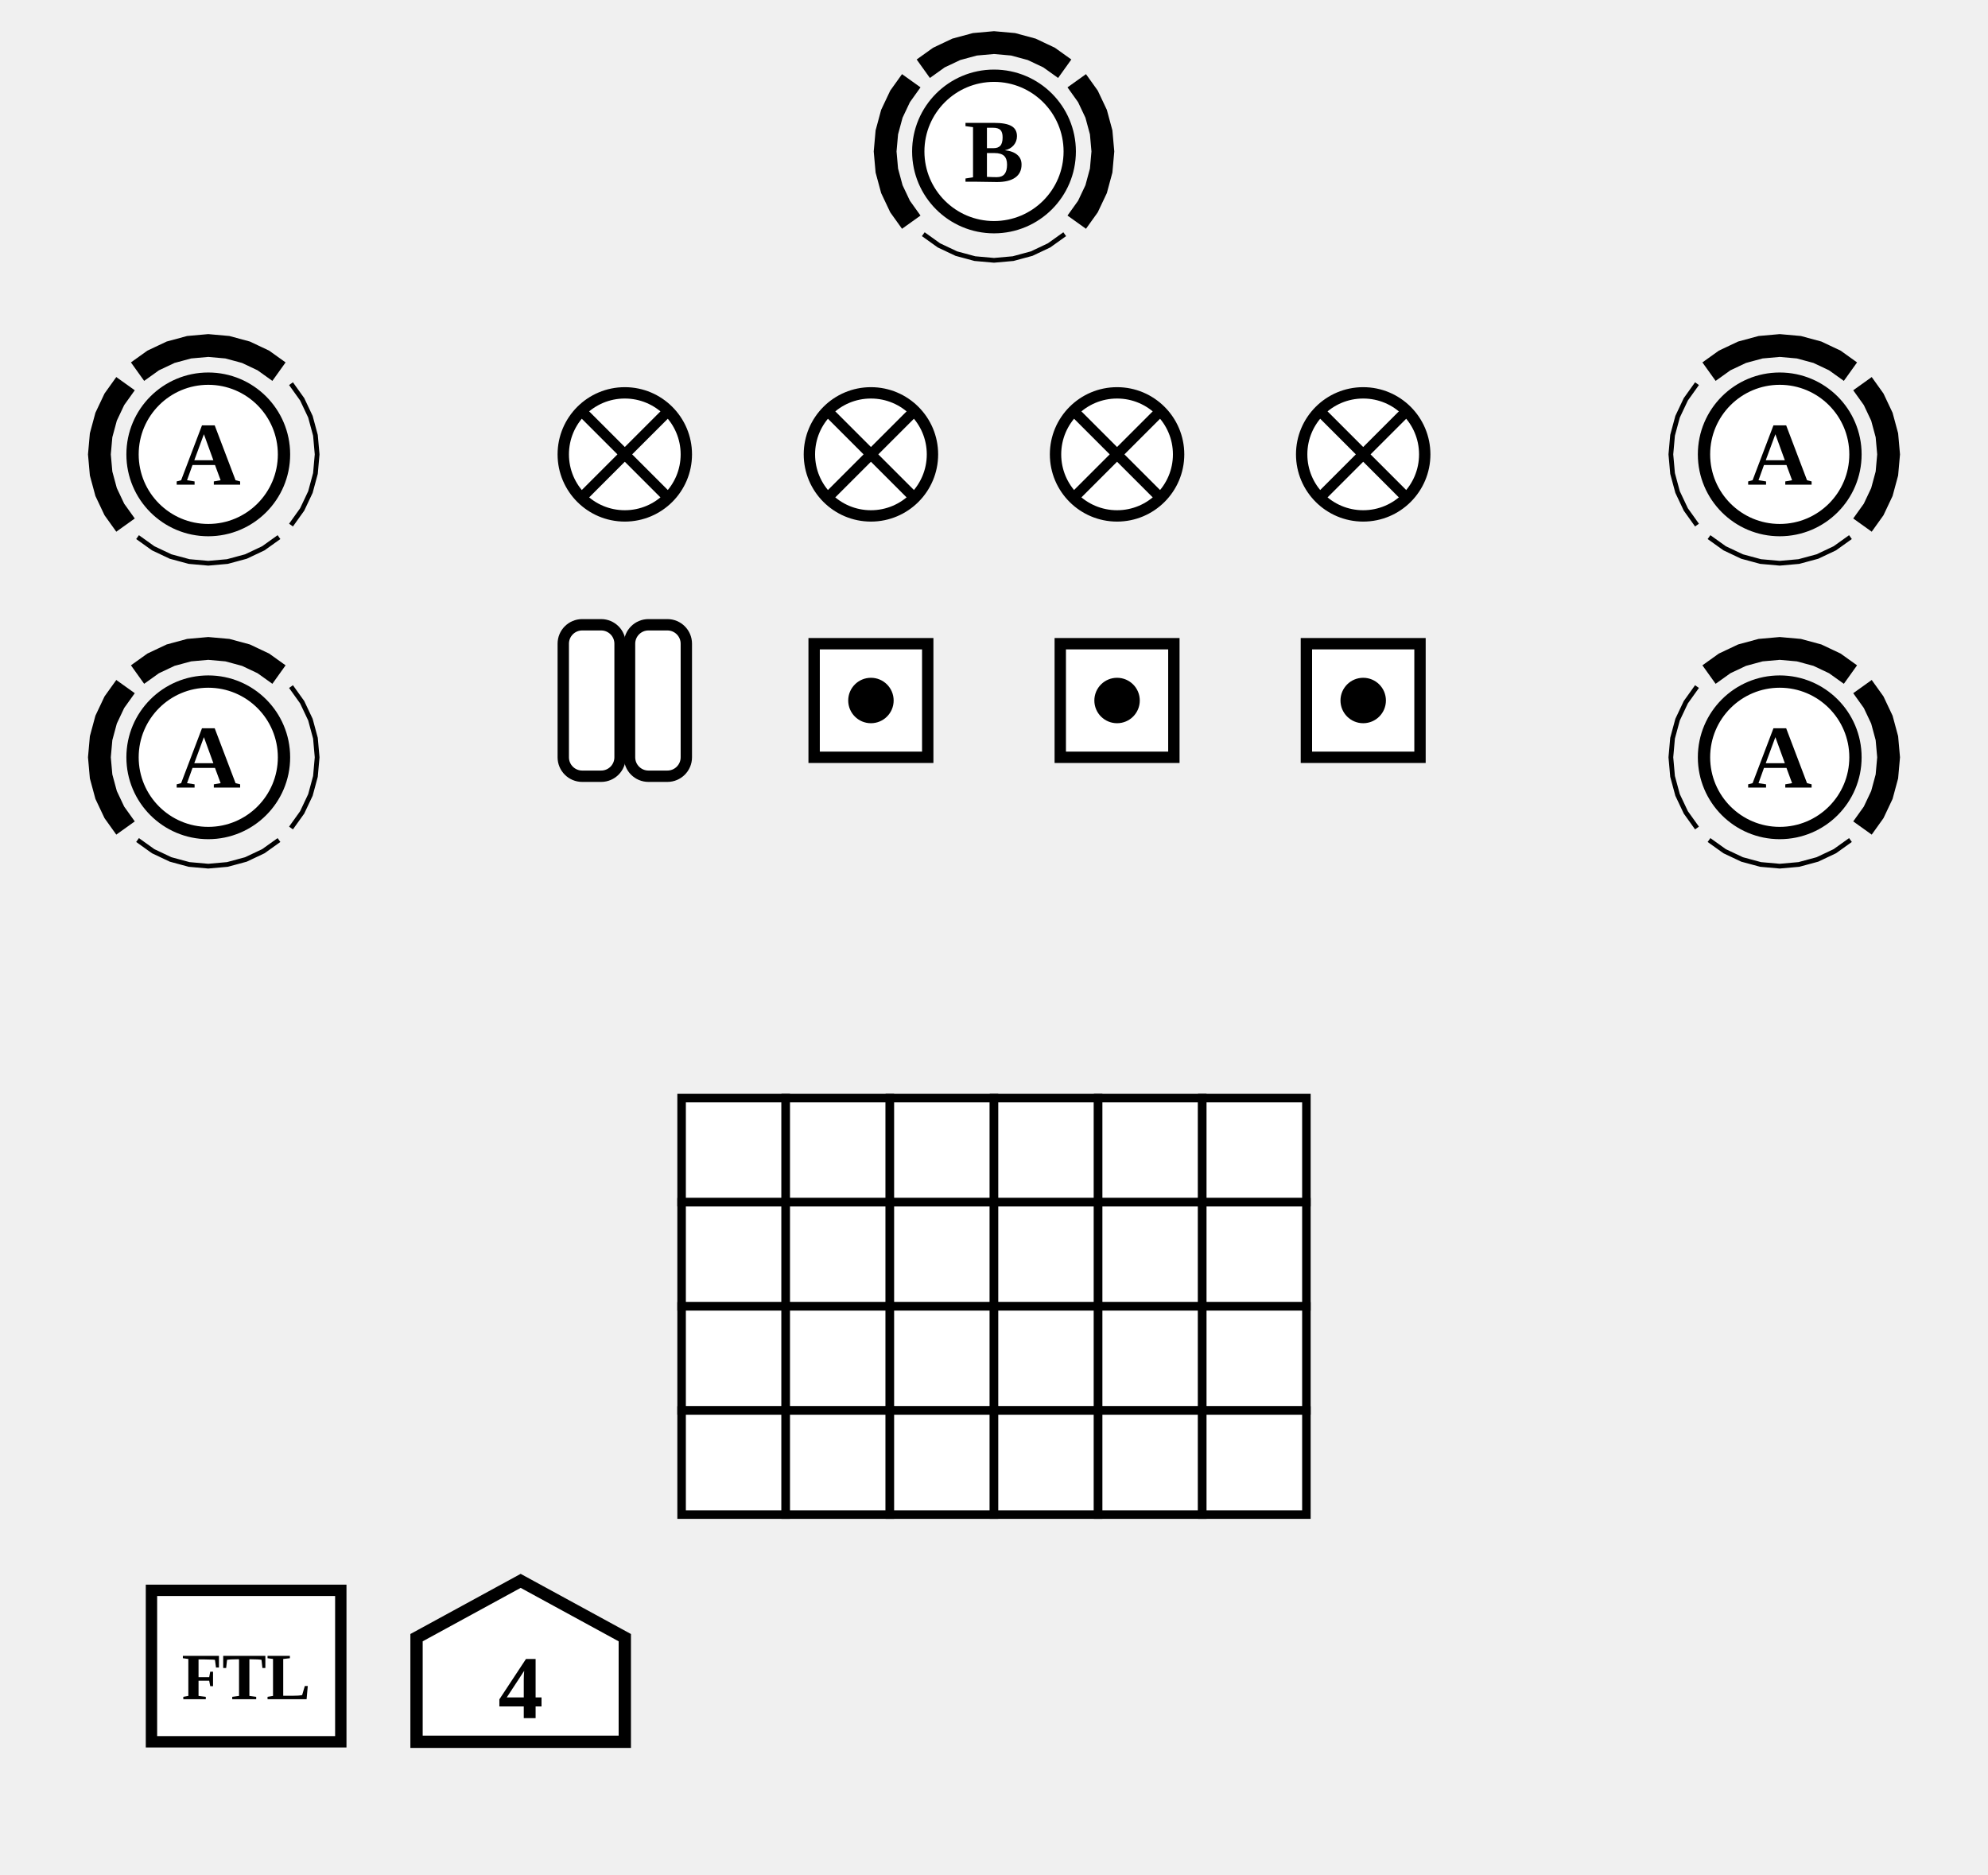
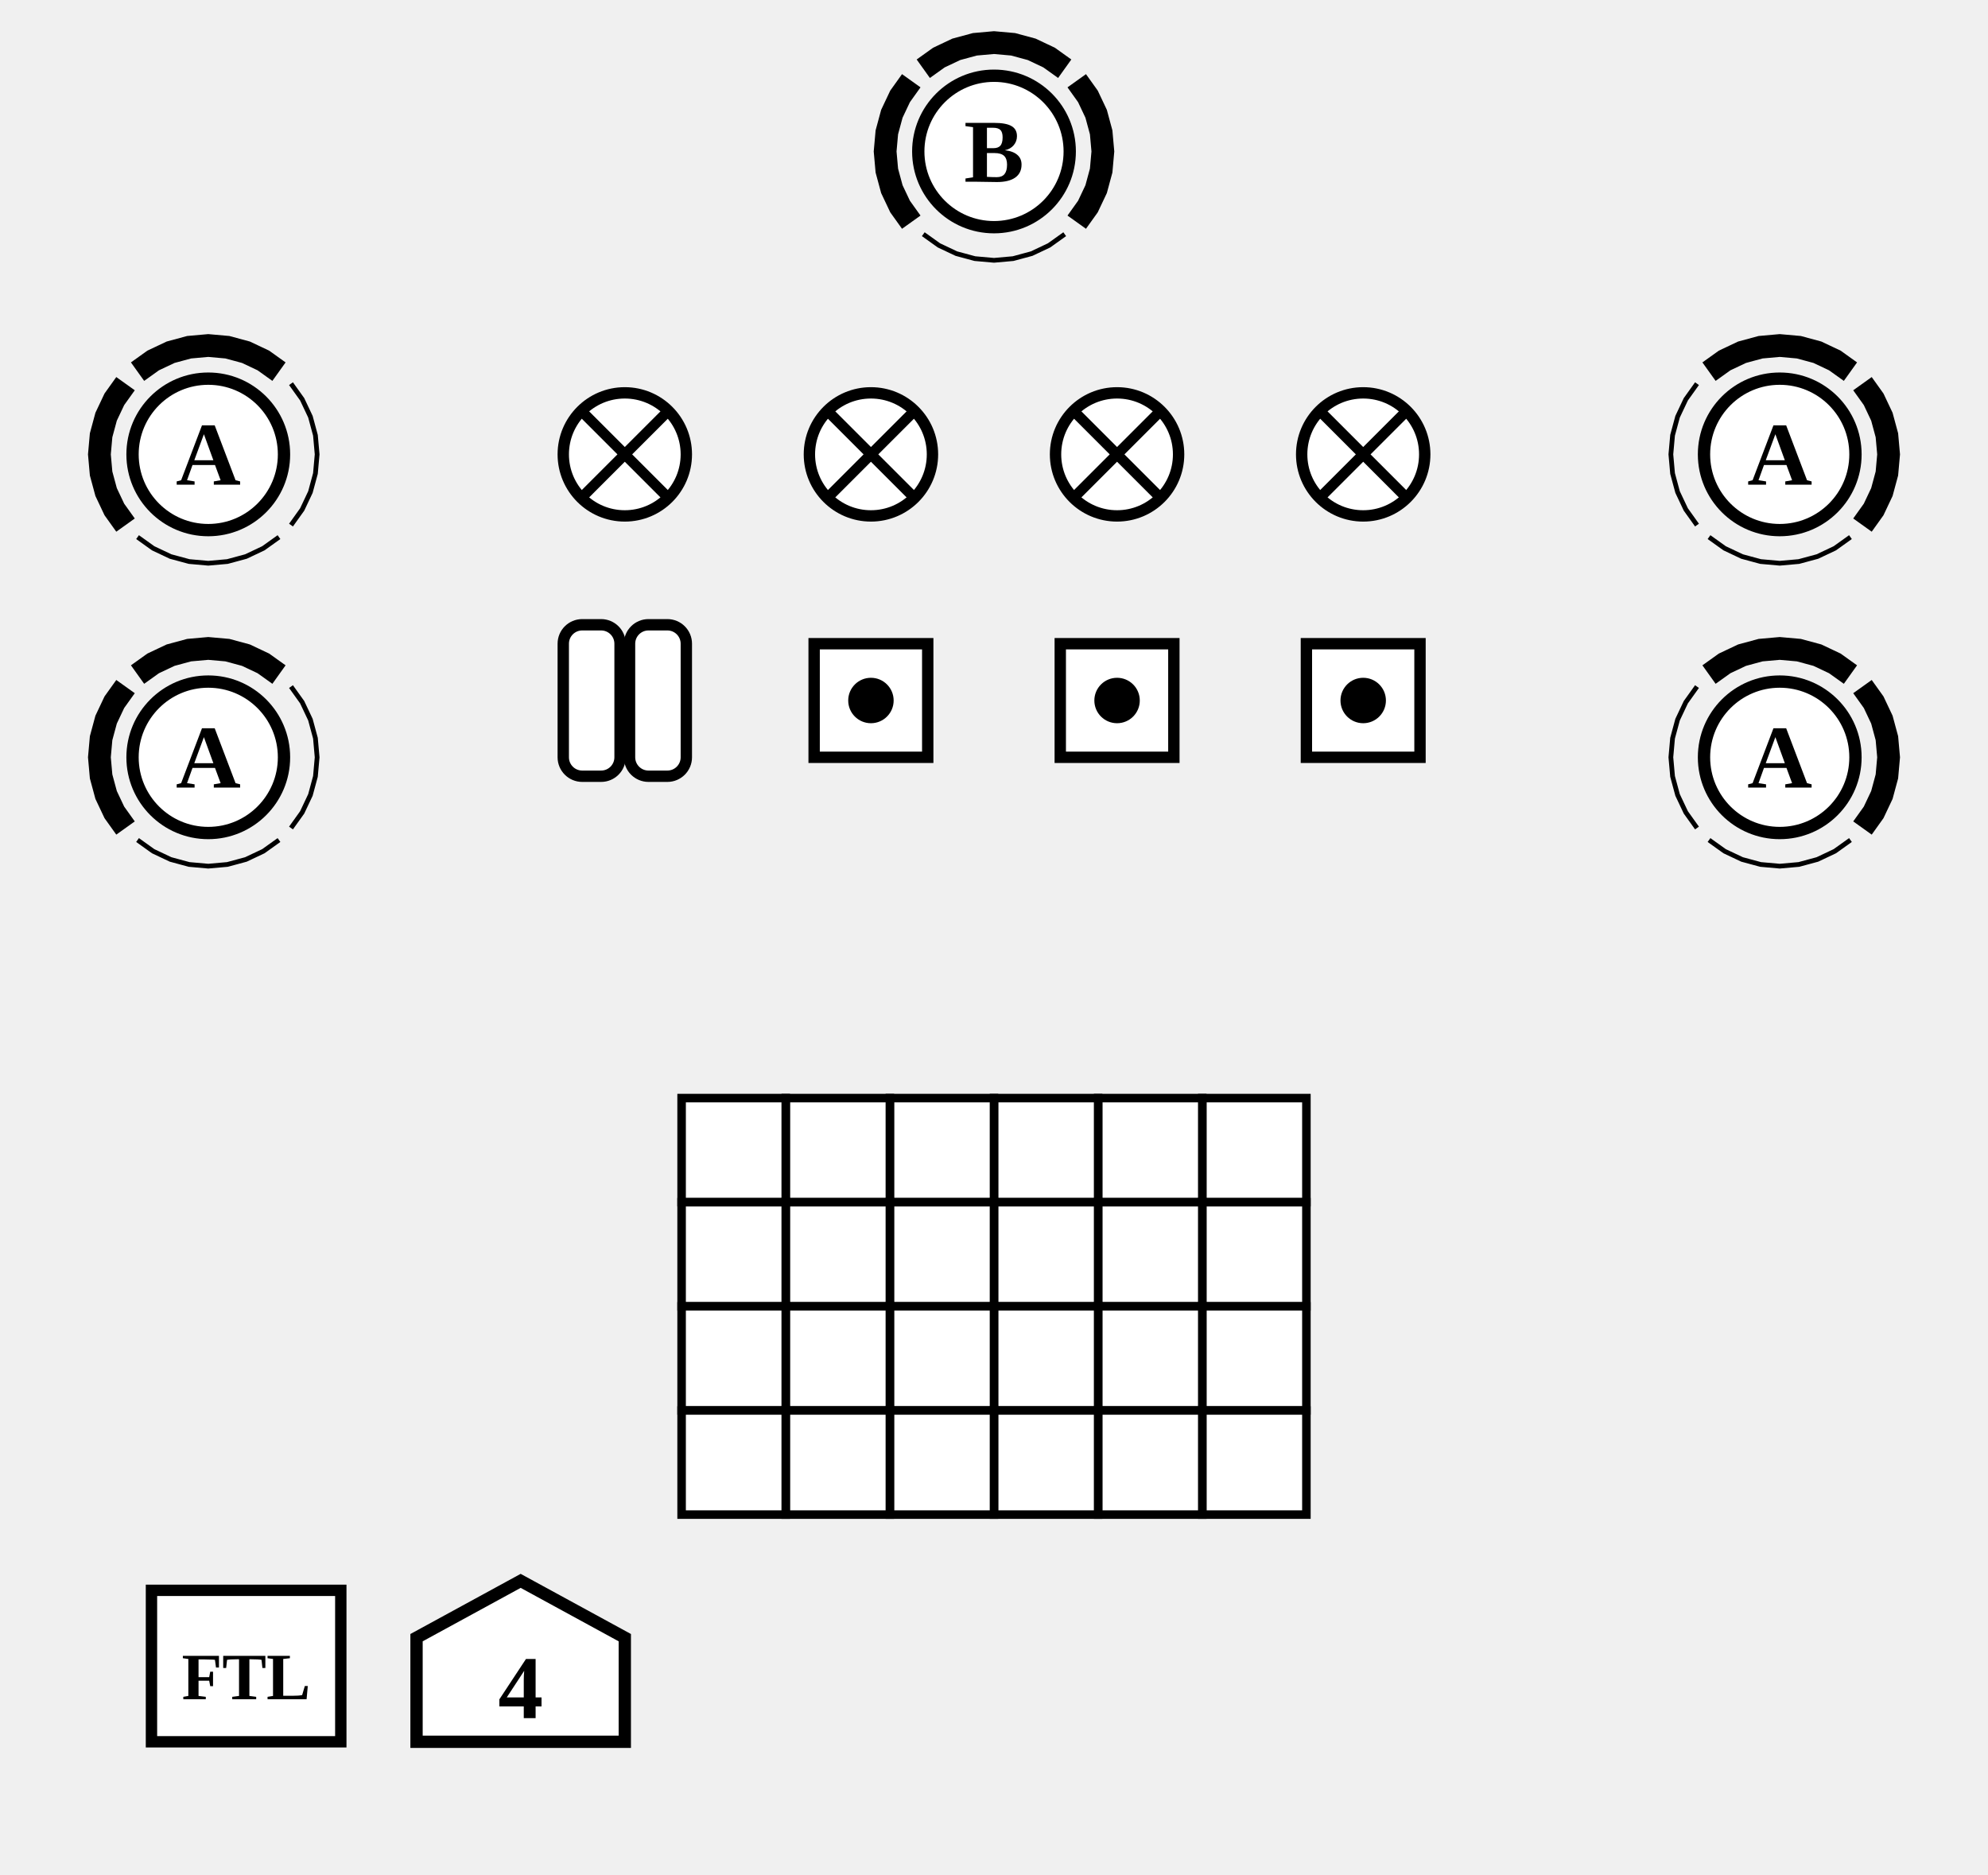
<svg xmlns="http://www.w3.org/2000/svg" viewBox="0 0 210 198" class="ssd">
  <circle cx="105" cy="16" r="8" fill="white" stroke="black" stroke-width="1.3" data-ref="system:s1" />
  <text x="105" y="19.2" font-size="9.5" text-anchor="middle" fill="black" font-weight="700" data-ref="system:s1">B</text>
  <path d="M97.53 7.26 L99.18 6.08 L101.02 5.21 L102.98 4.68 L105 4.5 L107.02 4.68 L108.98 5.21 L110.82 6.08 L112.47 7.26" fill="none" stroke="black" stroke-width="2.4" data-ref="system:s1" />
  <path d="M113.74 8.53 L114.92 10.18 L115.79 12.02 L116.32 13.98 L116.5 16 L116.32 18.02 L115.79 19.98 L114.92 21.82 L113.74 23.47" fill="none" stroke="black" stroke-width="2.4" data-ref="system:s1" />
  <path d="M112.47 24.74 L110.82 25.92 L108.98 26.79 L107.02 27.32 L105 27.5 L102.98 27.32 L101.02 26.79 L99.18 25.92 L97.53 24.74" fill="none" stroke="black" stroke-width="0.5" data-ref="system:s1" />
  <path d="M96.26 23.47 L95.08 21.82 L94.21 19.98 L93.68 18.02 L93.5 16 L93.68 13.98 L94.21 12.02 L95.08 10.18 L96.26 8.53" fill="none" stroke="black" stroke-width="2.4" data-ref="system:s1" />
  <circle cx="22" cy="48" r="8" fill="white" stroke="black" stroke-width="1.3" data-ref="system:s2" />
  <text x="22" y="51.2" font-size="9.5" text-anchor="middle" fill="black" font-weight="700" data-ref="system:s2">A</text>
  <path d="M14.53 39.26 L16.18 38.08 L18.02 37.21 L19.98 36.68 L22 36.5 L24.02 36.68 L25.98 37.21 L27.82 38.08 L29.47 39.26" fill="none" stroke="black" stroke-width="2.4" data-ref="system:s2" />
  <path d="M30.74 40.53 L31.92 42.18 L32.79 44.02 L33.32 45.98 L33.5 48 L33.32 50.02 L32.79 51.98 L31.92 53.82 L30.74 55.47" fill="none" stroke="black" stroke-width="0.5" data-ref="system:s2" />
  <path d="M29.47 56.74 L27.82 57.92 L25.98 58.79 L24.02 59.32 L22 59.5 L19.98 59.32 L18.02 58.79 L16.18 57.92 L14.53 56.74" fill="none" stroke="black" stroke-width="0.5" data-ref="system:s2" />
  <path d="M13.26 55.47 L12.08 53.82 L11.21 51.98 L10.68 50.02 L10.5 48 L10.68 45.98 L11.21 44.02 L12.08 42.18 L13.26 40.53" fill="none" stroke="black" stroke-width="2.4" data-ref="system:s2" />
  <circle cx="22" cy="80" r="8" fill="white" stroke="black" stroke-width="1.3" data-ref="system:s4" />
  <text x="22" y="83.2" font-size="9.5" text-anchor="middle" fill="black" font-weight="700" data-ref="system:s4">A</text>
  <path d="M14.53 71.26 L16.18 70.08 L18.02 69.21 L19.98 68.68 L22 68.5 L24.02 68.68 L25.98 69.21 L27.82 70.08 L29.47 71.26" fill="none" stroke="black" stroke-width="2.4" data-ref="system:s4" />
  <path d="M30.74 72.53 L31.92 74.18 L32.79 76.02 L33.32 77.98 L33.5 80 L33.32 82.02 L32.79 83.98 L31.92 85.82 L30.74 87.47" fill="none" stroke="black" stroke-width="0.5" data-ref="system:s4" />
  <path d="M29.47 88.74 L27.82 89.92 L25.98 90.79 L24.02 91.32 L22 91.5 L19.98 91.32 L18.02 90.79 L16.18 89.92 L14.53 88.74" fill="none" stroke="black" stroke-width="0.5" data-ref="system:s4" />
  <path d="M13.26 87.47 L12.08 85.82 L11.21 83.98 L10.68 82.02 L10.5 80 L10.68 77.98 L11.21 76.02 L12.08 74.18 L13.26 72.53" fill="none" stroke="black" stroke-width="2.4" data-ref="system:s4" />
  <circle cx="188" cy="48" r="8" fill="white" stroke="black" stroke-width="1.3" data-ref="system:s3" />
  <text x="188" y="51.2" font-size="9.5" text-anchor="middle" fill="black" font-weight="700" data-ref="system:s3">A</text>
  <path d="M180.53 39.26 L182.18 38.08 L184.02 37.21 L185.98 36.68 L188 36.5 L190.02 36.68 L191.98 37.21 L193.82 38.08 L195.47 39.26" fill="none" stroke="black" stroke-width="2.4" data-ref="system:s3" />
  <path d="M196.74 40.53 L197.92 42.18 L198.79 44.02 L199.32 45.98 L199.5 48 L199.32 50.02 L198.79 51.98 L197.92 53.82 L196.74 55.47" fill="none" stroke="black" stroke-width="2.4" data-ref="system:s3" />
  <path d="M195.47 56.74 L193.82 57.92 L191.98 58.79 L190.02 59.32 L188 59.5 L185.98 59.32 L184.02 58.79 L182.18 57.92 L180.53 56.74" fill="none" stroke="black" stroke-width="0.5" data-ref="system:s3" />
  <path d="M179.26 55.47 L178.08 53.82 L177.21 51.98 L176.68 50.02 L176.5 48 L176.68 45.98 L177.21 44.02 L178.08 42.18 L179.26 40.53" fill="none" stroke="black" stroke-width="0.5" data-ref="system:s3" />
  <circle cx="188" cy="80" r="8" fill="white" stroke="black" stroke-width="1.3" data-ref="system:s5" />
  <text x="188" y="83.2" font-size="9.5" text-anchor="middle" fill="black" font-weight="700" data-ref="system:s5">A</text>
  <path d="M180.53 71.26 L182.18 70.08 L184.02 69.21 L185.98 68.68 L188 68.5 L190.02 68.68 L191.98 69.21 L193.82 70.08 L195.47 71.26" fill="none" stroke="black" stroke-width="2.4" data-ref="system:s5" />
  <path d="M196.74 72.53 L197.92 74.18 L198.79 76.02 L199.32 77.98 L199.5 80 L199.32 82.02 L198.79 83.98 L197.92 85.82 L196.74 87.47" fill="none" stroke="black" stroke-width="2.4" data-ref="system:s5" />
  <path d="M195.47 88.74 L193.82 89.92 L191.98 90.79 L190.02 91.32 L188 91.5 L185.98 91.32 L184.02 90.79 L182.18 89.92 L180.53 88.74" fill="none" stroke="black" stroke-width="0.5" data-ref="system:s5" />
  <path d="M179.26 87.47 L178.08 85.82 L177.21 83.98 L176.68 82.02 L176.5 80 L176.68 77.98 L177.21 76.02 L178.08 74.18 L179.26 72.53" fill="none" stroke="black" stroke-width="0.5" data-ref="system:s5" />
  <circle cx="66" cy="48" r="6.5" fill="white" stroke="black" stroke-width="1.2" data-ref="system:s6" />
  <path d="M61.5 43.5 L70.5 52.5 M70.5 43.5 L61.5 52.5" fill="none" stroke="black" stroke-width="1.1" data-ref="system:s6" />
  <circle cx="92" cy="48" r="6.5" fill="white" stroke="black" stroke-width="1.2" data-ref="system:s7" />
  <path d="M87.5 43.5 L96.5 52.5 M96.5 43.5 L87.5 52.5" fill="none" stroke="black" stroke-width="1.1" data-ref="system:s7" />
  <circle cx="118" cy="48" r="6.5" fill="white" stroke="black" stroke-width="1.2" data-ref="system:s8" />
  <path d="M113.5 43.5 L122.5 52.5 M122.5 43.5 L113.5 52.5" fill="none" stroke="black" stroke-width="1.1" data-ref="system:s8" />
  <circle cx="144" cy="48" r="6.5" fill="white" stroke="black" stroke-width="1.2" data-ref="system:s9" />
  <path d="M139.5 43.5 L148.5 52.5 M148.5 43.5 L139.5 52.5" fill="none" stroke="black" stroke-width="1.1" data-ref="system:s9" />
  <rect x="59.5" y="66" width="6" height="16" rx="2" fill="white" stroke="black" stroke-width="1.2" data-ref="system:s10" />
  <rect x="66.5" y="66" width="6" height="16" rx="2" fill="white" stroke="black" stroke-width="1.2" data-ref="system:s10" />
  <rect x="86" y="68" width="12" height="12" fill="white" stroke="black" stroke-width="1.2" data-ref="system:s11" />
  <circle cx="92" cy="74" r="2.4" fill="black" stroke="none" stroke-width="0" data-ref="system:s11" />
  <rect x="112" y="68" width="12" height="12" fill="white" stroke="black" stroke-width="1.2" data-ref="system:s12" />
  <circle cx="118" cy="74" r="2.4" fill="black" stroke="none" stroke-width="0" data-ref="system:s12" />
  <rect x="138" y="68" width="12" height="12" fill="white" stroke="black" stroke-width="1.2" data-ref="system:s13" />
  <circle cx="144" cy="74" r="2.4" fill="black" stroke="none" stroke-width="0" data-ref="system:s13" />
-   <rect x="72" y="116" width="11" height="11" fill="white" stroke="black" stroke-width="0.9" data-ref="hull:1" />
-   <rect x="83" y="116" width="11" height="11" fill="white" stroke="black" stroke-width="0.9" data-ref="hull:2" />
-   <rect x="94" y="116" width="11" height="11" fill="white" stroke="black" stroke-width="0.9" data-ref="hull:3" />
-   <rect x="105" y="116" width="11" height="11" fill="white" stroke="black" stroke-width="0.9" data-ref="hull:4" />
-   <rect x="116" y="116" width="11" height="11" fill="white" stroke="black" stroke-width="0.9" data-ref="hull:5" />
-   <rect x="127" y="116" width="11" height="11" fill="white" stroke="black" stroke-width="0.9" data-ref="hull:6" />
-   <rect x="72" y="127" width="11" height="11" fill="white" stroke="black" stroke-width="0.9" data-ref="hull:7" />
-   <rect x="83" y="127" width="11" height="11" fill="white" stroke="black" stroke-width="0.9" data-ref="hull:8" />
-   <rect x="94" y="127" width="11" height="11" fill="white" stroke="black" stroke-width="0.9" data-ref="hull:9" />
-   <rect x="105" y="127" width="11" height="11" fill="white" stroke="black" stroke-width="0.9" data-ref="hull:10" />
-   <rect x="116" y="127" width="11" height="11" fill="white" stroke="black" stroke-width="0.9" data-ref="hull:11" />
-   <rect x="127" y="127" width="11" height="11" fill="white" stroke="black" stroke-width="0.9" data-ref="hull:12" />
-   <rect x="72" y="138" width="11" height="11" fill="white" stroke="black" stroke-width="0.9" data-ref="hull:13" />
-   <rect x="83" y="138" width="11" height="11" fill="white" stroke="black" stroke-width="0.9" data-ref="hull:14" />
-   <rect x="94" y="138" width="11" height="11" fill="white" stroke="black" stroke-width="0.9" data-ref="hull:15" />
-   <rect x="105" y="138" width="11" height="11" fill="white" stroke="black" stroke-width="0.9" data-ref="hull:16" />
-   <rect x="116" y="138" width="11" height="11" fill="white" stroke="black" stroke-width="0.9" data-ref="hull:17" />
-   <rect x="127" y="138" width="11" height="11" fill="white" stroke="black" stroke-width="0.9" data-ref="hull:18" />
-   <rect x="72" y="149" width="11" height="11" fill="white" stroke="black" stroke-width="0.9" data-ref="hull:19" />
-   <rect x="83" y="149" width="11" height="11" fill="white" stroke="black" stroke-width="0.9" data-ref="hull:20" />
-   <rect x="94" y="149" width="11" height="11" fill="white" stroke="black" stroke-width="0.9" data-ref="hull:21" />
-   <rect x="105" y="149" width="11" height="11" fill="white" stroke="black" stroke-width="0.9" data-ref="hull:22" />
-   <rect x="116" y="149" width="11" height="11" fill="white" stroke="black" stroke-width="0.9" data-ref="hull:23" />
-   <rect x="127" y="149" width="11" height="11" fill="white" stroke="black" stroke-width="0.9" data-ref="hull:24" />
+   <rect x="127" y="116" width="11" height="11" fill="white" stroke="black" stroke-width="0.9" data-ref="hull:1" />
+   <rect x="116" y="116" width="11" height="11" fill="white" stroke="black" stroke-width="0.9" data-ref="hull:2" />
+   <rect x="105" y="116" width="11" height="11" fill="white" stroke="black" stroke-width="0.9" data-ref="hull:3" />
+   <rect x="94" y="116" width="11" height="11" fill="white" stroke="black" stroke-width="0.9" data-ref="hull:4" />
+   <rect x="83" y="116" width="11" height="11" fill="white" stroke="black" stroke-width="0.9" data-ref="hull:5" />
+   <rect x="72" y="116" width="11" height="11" fill="white" stroke="black" stroke-width="0.9" data-ref="hull:6" />
+   <rect x="127" y="127" width="11" height="11" fill="white" stroke="black" stroke-width="0.9" data-ref="hull:7" />
+   <rect x="116" y="127" width="11" height="11" fill="white" stroke="black" stroke-width="0.9" data-ref="hull:8" />
+   <rect x="105" y="127" width="11" height="11" fill="white" stroke="black" stroke-width="0.9" data-ref="hull:9" />
+   <rect x="94" y="127" width="11" height="11" fill="white" stroke="black" stroke-width="0.9" data-ref="hull:10" />
+   <rect x="83" y="127" width="11" height="11" fill="white" stroke="black" stroke-width="0.9" data-ref="hull:11" />
+   <rect x="72" y="127" width="11" height="11" fill="white" stroke="black" stroke-width="0.9" data-ref="hull:12" />
+   <rect x="127" y="138" width="11" height="11" fill="white" stroke="black" stroke-width="0.9" data-ref="hull:13" />
+   <rect x="116" y="138" width="11" height="11" fill="white" stroke="black" stroke-width="0.9" data-ref="hull:14" />
+   <rect x="105" y="138" width="11" height="11" fill="white" stroke="black" stroke-width="0.9" data-ref="hull:15" />
+   <rect x="94" y="138" width="11" height="11" fill="white" stroke="black" stroke-width="0.9" data-ref="hull:16" />
+   <rect x="83" y="138" width="11" height="11" fill="white" stroke="black" stroke-width="0.9" data-ref="hull:17" />
+   <rect x="72" y="138" width="11" height="11" fill="white" stroke="black" stroke-width="0.9" data-ref="hull:18" />
+   <rect x="127" y="149" width="11" height="11" fill="white" stroke="black" stroke-width="0.9" data-ref="hull:19" />
+   <rect x="116" y="149" width="11" height="11" fill="white" stroke="black" stroke-width="0.9" data-ref="hull:20" />
+   <rect x="105" y="149" width="11" height="11" fill="white" stroke="black" stroke-width="0.9" data-ref="hull:21" />
+   <rect x="94" y="149" width="11" height="11" fill="white" stroke="black" stroke-width="0.9" data-ref="hull:22" />
+   <rect x="83" y="149" width="11" height="11" fill="white" stroke="black" stroke-width="0.9" data-ref="hull:23" />
+   <rect x="72" y="149" width="11" height="11" fill="white" stroke="black" stroke-width="0.9" data-ref="hull:24" />
  <rect x="16" y="168" width="20" height="16" fill="white" stroke="black" stroke-width="1.2" />
  <text x="26" y="179.5" font-size="7" text-anchor="middle" fill="black" font-weight="700">FTL</text>
  <path d="M44 184 L44 173 L55 167 L66 173 L66 184 Z" fill="white" stroke="black" stroke-width="1.3" />
  <text x="55" y="181.5" font-size="9.5" text-anchor="middle" fill="black" font-weight="700">4</text>
</svg>
